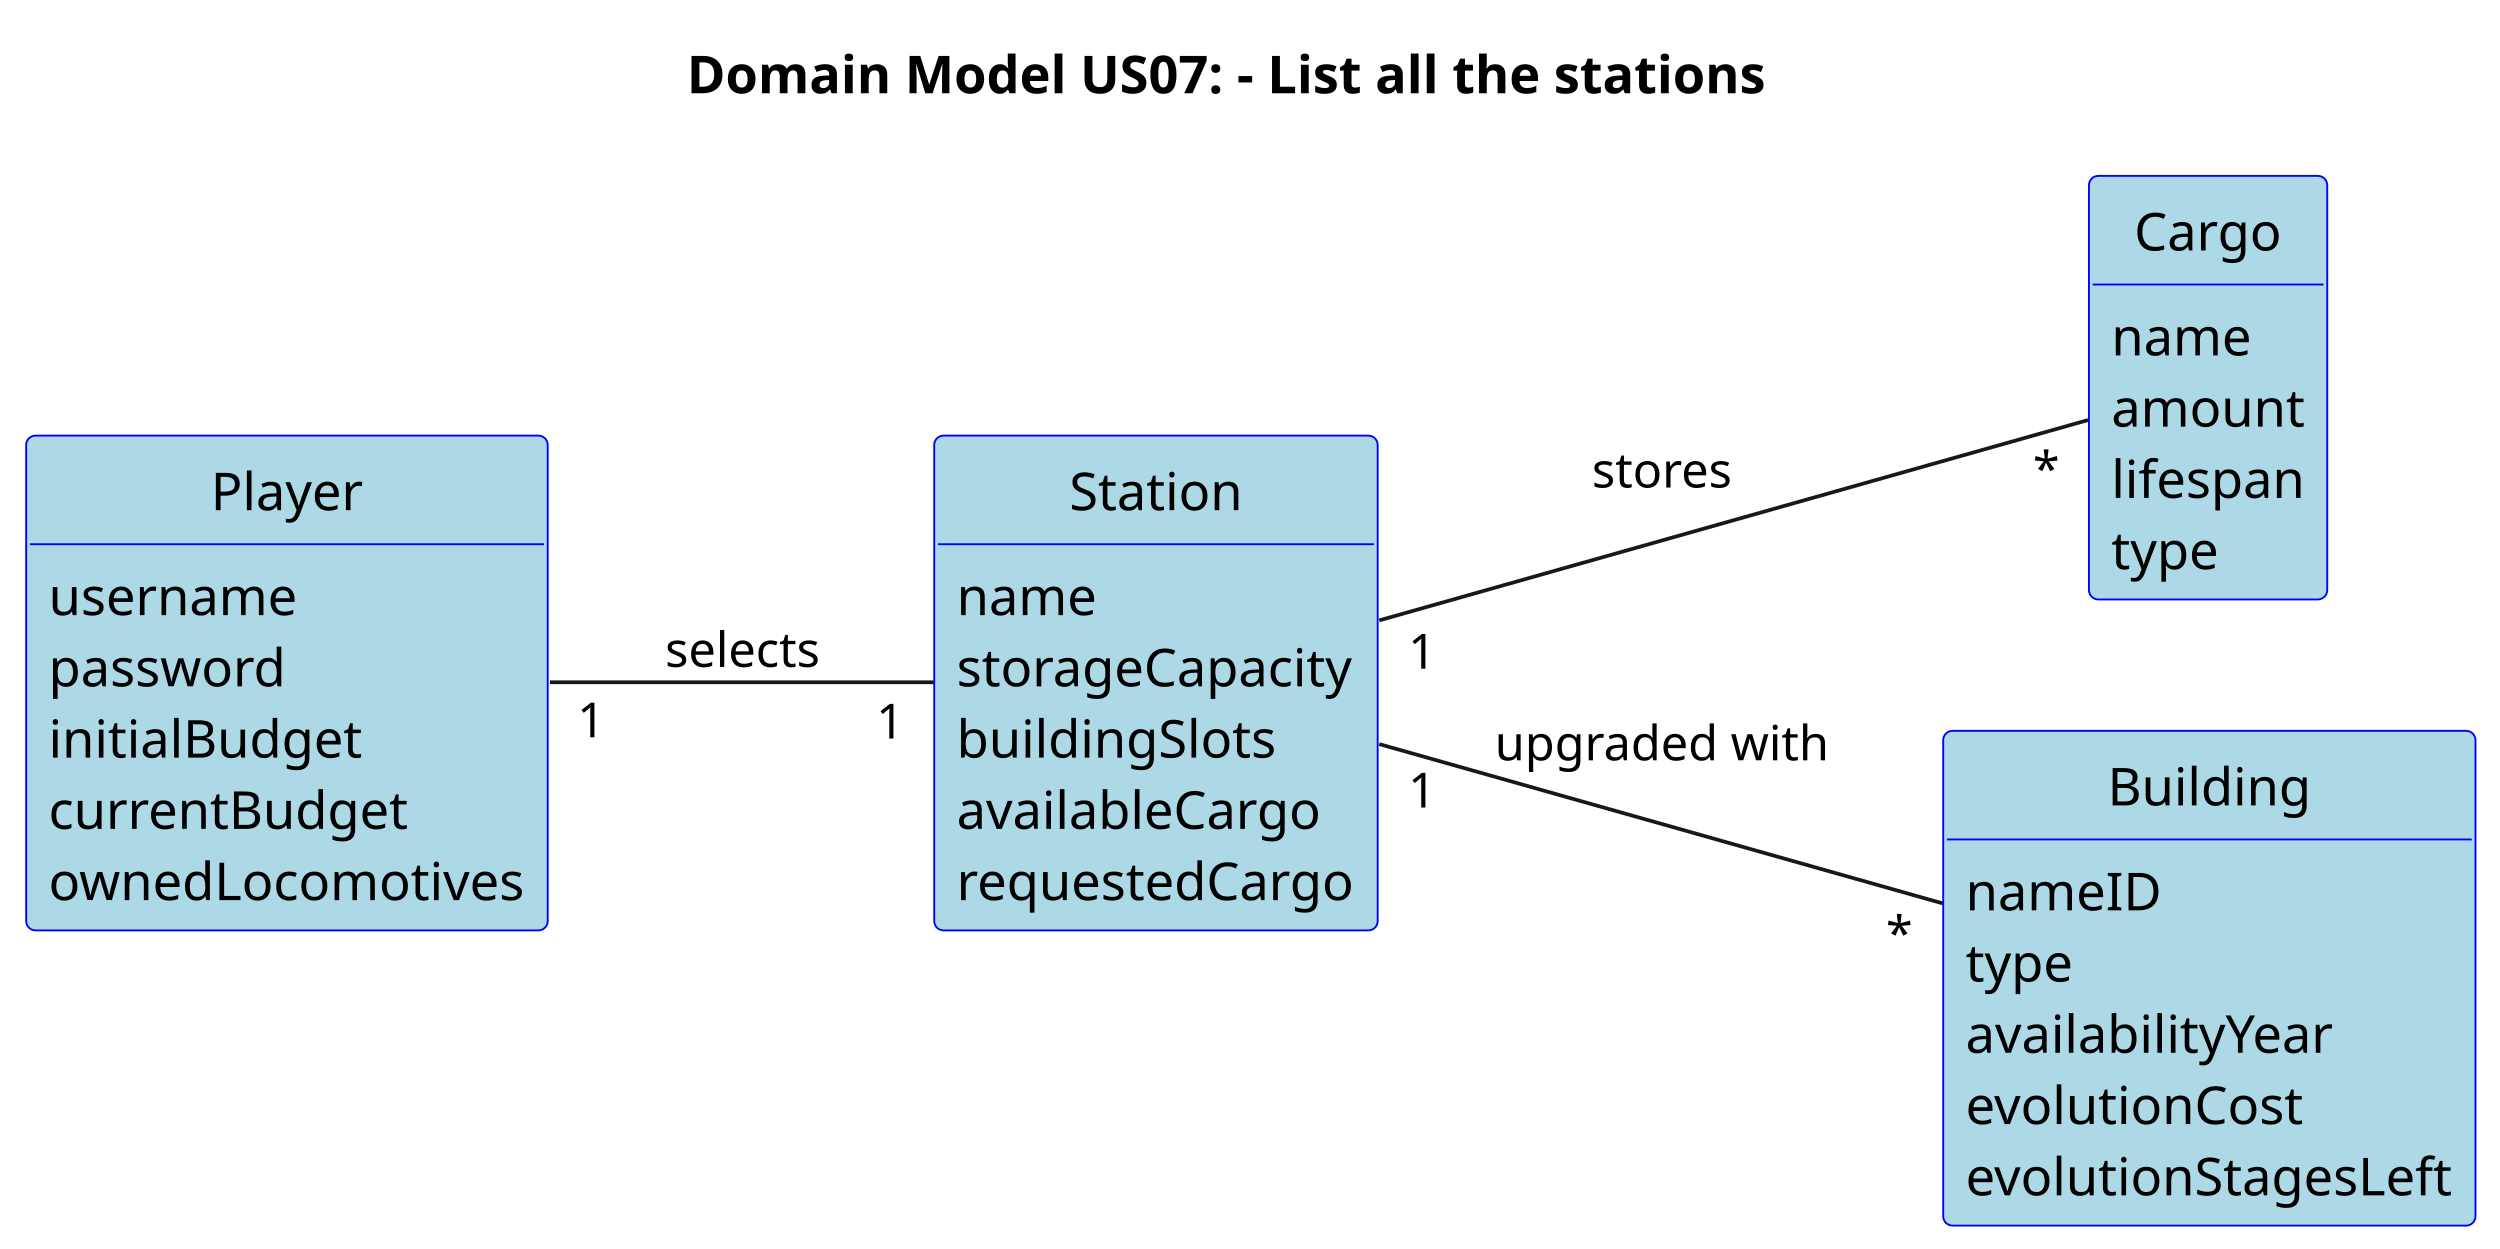
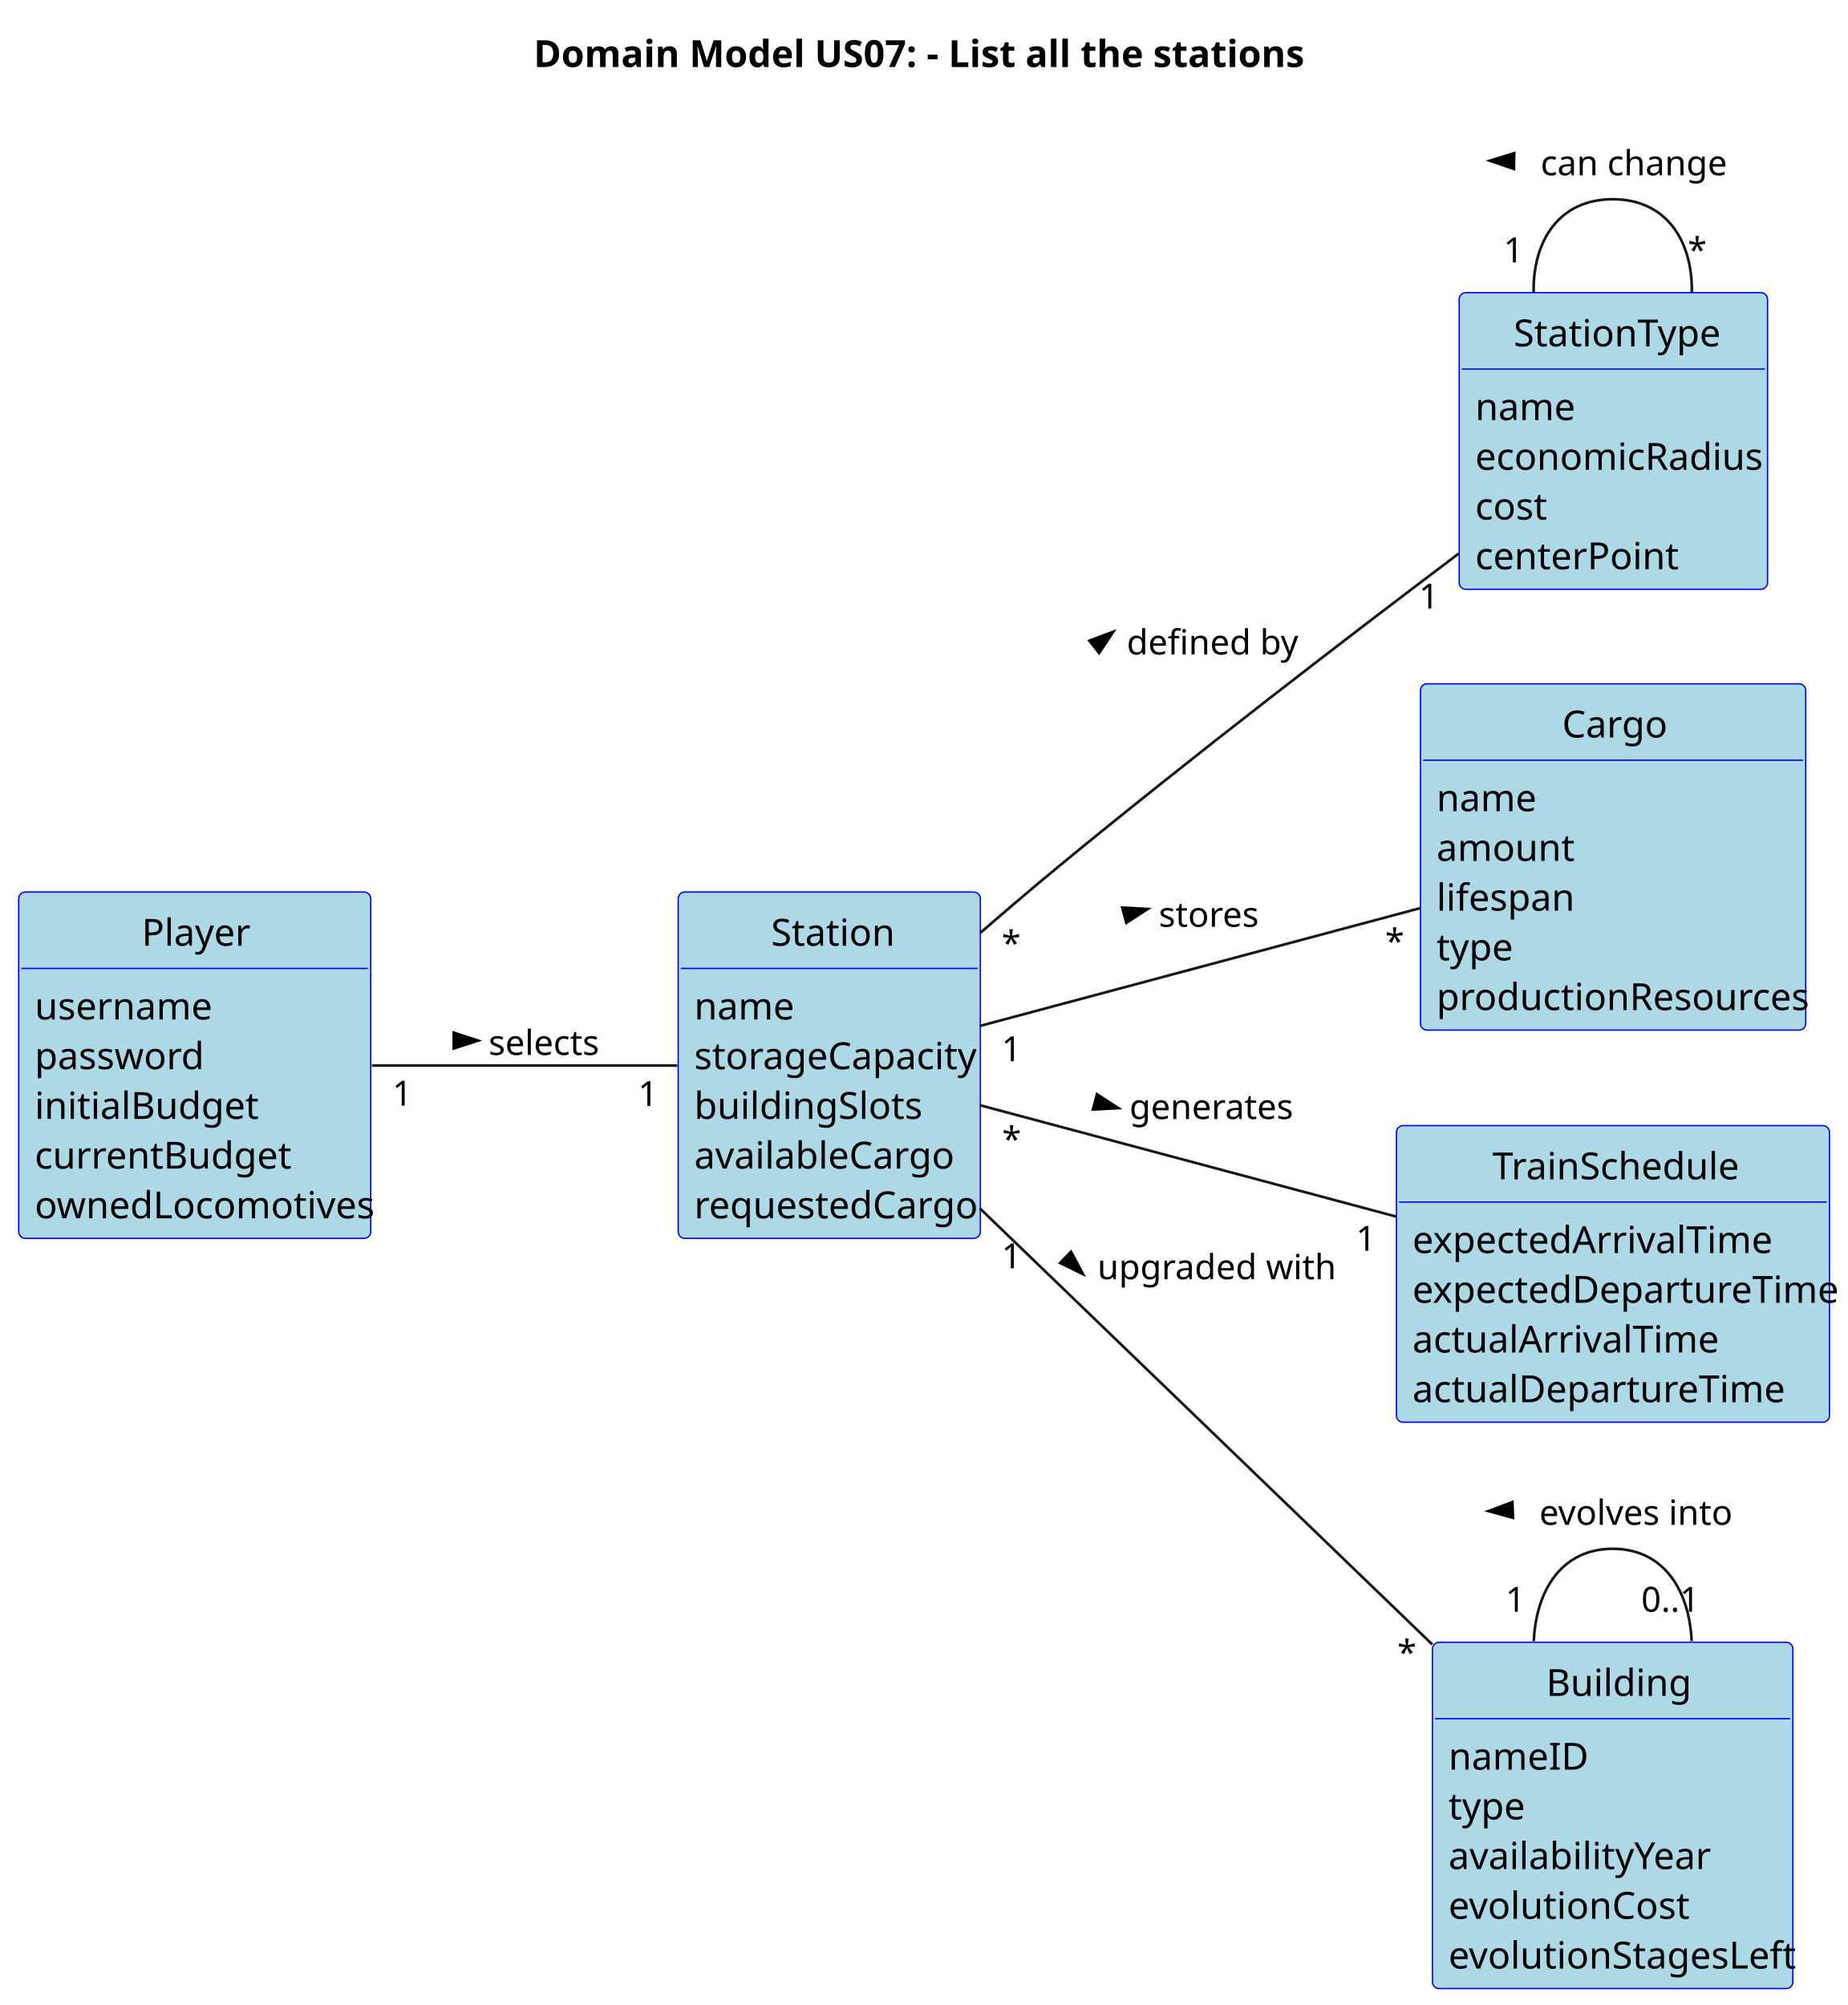
- <svg xmlns="http://www.w3.org/2000/svg" contentStyleType="text/css" height="334px" preserveAspectRatio="none" style="width:669px;height:334px;background:#FFFFFF;" version="1.1" viewBox="0 0 669 334" width="669px" zoomAndPan="magnify">
+ <svg xmlns="http://www.w3.org/2000/svg" contentStyleType="text/css" height="751px" preserveAspectRatio="none" style="width:692px;height:751px;background:#FFFFFF;" version="1.1" viewBox="0 0 692 751" width="692px" zoomAndPan="magnify">
  <defs />
  <g>
-     <text fill="#000000" font-family="sans-serif" font-size="14" font-weight="bold" lengthAdjust="spacing" textLength="287.867" x="183.785" y="24.966">Domain Model US07: - List all the stations</text>
+     <text fill="#000000" font-family="sans-serif" font-size="14" font-weight="bold" lengthAdjust="spacing" textLength="278.482" x="199.852" y="25.107">Domain Model US07: - List all the stations</text>
    <g id="elem_Player">
-       <rect codeLine="19" fill="#ADD8E6" height="132.407" id="Player" rx="2.5" ry="2.5" style="stroke:#0000FF;stroke-width:0.5;" width="139.567" x="7" y="116.568" />
-       <text fill="#000000" font-family="sans-serif" font-size="14" lengthAdjust="spacing" textLength="40.754" x="56.407" y="136.534">Player</text>
-       <line style="stroke:#0000FF;stroke-width:0.5;" x1="8" x2="145.567" y1="145.636" y2="145.636" />
-       <text fill="#000000" font-family="sans-serif" font-size="14" lengthAdjust="spacing" textLength="66.528" x="13" y="164.602">username</text>
-       <text fill="#000000" font-family="sans-serif" font-size="14" lengthAdjust="spacing" textLength="63.742" x="13" y="183.67">password</text>
-       <text fill="#000000" font-family="sans-serif" font-size="14" lengthAdjust="spacing" textLength="83.93" x="13" y="202.738">initialBudget</text>
-       <text fill="#000000" font-family="sans-serif" font-size="14" lengthAdjust="spacing" textLength="96.46" x="13" y="221.805">currentBudget</text>
-       <text fill="#000000" font-family="sans-serif" font-size="14" lengthAdjust="spacing" textLength="127.567" x="13" y="240.873">ownedLocomotives</text>
+       <rect codeLine="19" fill="#ADD8E6" height="129.727" id="Player" rx="2.5" ry="2.5" style="stroke:#0000FF;stroke-width:0.5;" width="131.848" x="7" y="334.121" />
+       <text fill="#000000" font-family="sans-serif" font-size="14" lengthAdjust="spacing" textLength="39.683" x="53.083" y="354.228">Player</text>
+       <line style="stroke:#0000FF;stroke-width:0.5;" x1="8" x2="137.848" y1="362.742" y2="362.742" />
+       <text fill="#000000" font-family="sans-serif" font-size="14" lengthAdjust="spacing" textLength="62.255" x="13" y="381.85">username</text>
+       <text fill="#000000" font-family="sans-serif" font-size="14" lengthAdjust="spacing" textLength="59.917" x="13" y="400.471">password</text>
+       <text fill="#000000" font-family="sans-serif" font-size="14" lengthAdjust="spacing" textLength="76.275" x="13" y="419.092">initialBudget</text>
+       <text fill="#000000" font-family="sans-serif" font-size="14" lengthAdjust="spacing" textLength="87.944" x="13" y="437.713">currentBudget</text>
+       <text fill="#000000" font-family="sans-serif" font-size="14" lengthAdjust="spacing" textLength="119.848" x="13" y="456.334">ownedLocomotives</text>
    </g>
    <g id="elem_Station">
-       <rect codeLine="27" fill="#ADD8E6" height="132.407" id="Station" rx="2.5" ry="2.5" style="stroke:#0000FF;stroke-width:0.5;" width="118.666" x="250" y="116.568" />
-       <text fill="#000000" font-family="sans-serif" font-size="14" lengthAdjust="spacing" textLength="46.382" x="286.142" y="136.534">Station</text>
-       <line style="stroke:#0000FF;stroke-width:0.5;" x1="251" x2="367.666" y1="145.636" y2="145.636" />
-       <text fill="#000000" font-family="sans-serif" font-size="14" lengthAdjust="spacing" textLength="37.492" x="256" y="164.602">name</text>
-       <text fill="#000000" font-family="sans-serif" font-size="14" lengthAdjust="spacing" textLength="106.064" x="256" y="183.67">storageCapacity</text>
-       <text fill="#000000" font-family="sans-serif" font-size="14" lengthAdjust="spacing" textLength="85.498" x="256" y="202.738">buildingSlots</text>
-       <text fill="#000000" font-family="sans-serif" font-size="14" lengthAdjust="spacing" textLength="97.58" x="256" y="221.805">availableCargo</text>
-       <text fill="#000000" font-family="sans-serif" font-size="14" lengthAdjust="spacing" textLength="106.666" x="256" y="240.873">requestedCargo</text>
+       <rect codeLine="27" fill="#ADD8E6" height="129.727" id="Station" rx="2.5" ry="2.5" style="stroke:#0000FF;stroke-width:0.5;" width="113.165" x="254" y="334.121" />
+       <text fill="#000000" font-family="sans-serif" font-size="14" lengthAdjust="spacing" textLength="43.586" x="288.79" y="354.228">Station</text>
+       <line style="stroke:#0000FF;stroke-width:0.5;" x1="255" x2="366.165" y1="362.742" y2="362.742" />
+       <text fill="#000000" font-family="sans-serif" font-size="14" lengthAdjust="spacing" textLength="35.02" x="260" y="381.85">name</text>
+       <text fill="#000000" font-family="sans-serif" font-size="14" lengthAdjust="spacing" textLength="101.165" x="260" y="400.471">storageCapacity</text>
+       <text fill="#000000" font-family="sans-serif" font-size="14" lengthAdjust="spacing" textLength="79.386" x="260" y="419.092">buildingSlots</text>
+       <text fill="#000000" font-family="sans-serif" font-size="14" lengthAdjust="spacing" textLength="93.393" x="260" y="437.713">availableCargo</text>
+       <text fill="#000000" font-family="sans-serif" font-size="14" lengthAdjust="spacing" textLength="100.399" x="260" y="456.334">requestedCargo</text>
+     </g>
+     <g id="elem_StationType">
+       <rect codeLine="35" fill="#ADD8E6" height="111.106" id="StationType" rx="2.5" ry="2.5" style="stroke:#0000FF;stroke-width:0.5;" width="115.496" x="546.5" y="109.621" />
+       <text fill="#000000" font-family="sans-serif" font-size="14" lengthAdjust="spacing" textLength="74.71" x="566.893" y="129.728">StationType</text>
+       <line style="stroke:#0000FF;stroke-width:0.5;" x1="547.5" x2="660.996" y1="138.242" y2="138.242" />
+       <text fill="#000000" font-family="sans-serif" font-size="14" lengthAdjust="spacing" textLength="35.02" x="552.5" y="157.35">name</text>
+       <text fill="#000000" font-family="sans-serif" font-size="14" lengthAdjust="spacing" textLength="103.496" x="552.5" y="175.971">economicRadius</text>
+       <text fill="#000000" font-family="sans-serif" font-size="14" lengthAdjust="spacing" textLength="25.676" x="552.5" y="194.592">cost</text>
+       <text fill="#000000" font-family="sans-serif" font-size="14" lengthAdjust="spacing" textLength="70.82" x="552.5" y="213.213">centerPoint</text>
    </g>
    <g id="elem_Cargo">
-       <rect codeLine="35" fill="#ADD8E6" height="113.34" id="Cargo" rx="2.5" ry="2.5" style="stroke:#0000FF;stroke-width:0.5;" width="63.772" x="559" y="47.068" />
-       <text fill="#000000" font-family="sans-serif" font-size="14" lengthAdjust="spacing" textLength="39.564" x="571.104" y="67.034">Cargo</text>
-       <line style="stroke:#0000FF;stroke-width:0.5;" x1="560" x2="621.772" y1="76.136" y2="76.136" />
-       <text fill="#000000" font-family="sans-serif" font-size="14" lengthAdjust="spacing" textLength="37.492" x="565" y="95.102">name</text>
-       <text fill="#000000" font-family="sans-serif" font-size="14" lengthAdjust="spacing" textLength="51.772" x="565" y="114.17">amount</text>
-       <text fill="#000000" font-family="sans-serif" font-size="14" lengthAdjust="spacing" textLength="51.758" x="565" y="133.238">lifespan</text>
-       <text fill="#000000" font-family="sans-serif" font-size="14" lengthAdjust="spacing" textLength="28.7" x="565" y="152.305">type</text>
+       <rect codeLine="42" fill="#ADD8E6" height="129.727" id="Cargo" rx="2.5" ry="2.5" style="stroke:#0000FF;stroke-width:0.5;" width="144.296" x="532" y="256.121" />
+       <text fill="#000000" font-family="sans-serif" font-size="14" lengthAdjust="spacing" textLength="38.131" x="585.082" y="276.228">Cargo</text>
+       <line style="stroke:#0000FF;stroke-width:0.5;" x1="533" x2="675.296" y1="284.742" y2="284.742" />
+       <text fill="#000000" font-family="sans-serif" font-size="14" lengthAdjust="spacing" textLength="35.02" x="538" y="303.85">name</text>
+       <text fill="#000000" font-family="sans-serif" font-size="14" lengthAdjust="spacing" textLength="46.696" x="538" y="322.471">amount</text>
+       <text fill="#000000" font-family="sans-serif" font-size="14" lengthAdjust="spacing" textLength="48.255" x="538" y="341.092">lifespan</text>
+       <text fill="#000000" font-family="sans-serif" font-size="14" lengthAdjust="spacing" textLength="26.462" x="538" y="359.713">type</text>
+       <text fill="#000000" font-family="sans-serif" font-size="14" lengthAdjust="spacing" textLength="132.296" x="538" y="378.334">productionResources</text>
+     </g>
+     <g id="elem_TrainSchedule">
+       <rect codeLine="50" fill="#ADD8E6" height="111.106" id="TrainSchedule" rx="2.5" ry="2.5" style="stroke:#0000FF;stroke-width:0.5;" width="162.185" x="523" y="421.621" />
+       <text fill="#000000" font-family="sans-serif" font-size="14" lengthAdjust="spacing" textLength="90.275" x="558.955" y="441.728">TrainSchedule</text>
+       <line style="stroke:#0000FF;stroke-width:0.5;" x1="524" x2="684.186" y1="450.242" y2="450.242" />
+       <text fill="#000000" font-family="sans-serif" font-size="14" lengthAdjust="spacing" textLength="127.6" x="529" y="469.35">expectedArrivalTime</text>
+       <text fill="#000000" font-family="sans-serif" font-size="14" lengthAdjust="spacing" textLength="150.185" x="529" y="487.971">expectedDepartureTime</text>
+       <text fill="#000000" font-family="sans-serif" font-size="14" lengthAdjust="spacing" textLength="108.138" x="529" y="506.592">actualArrivalTime</text>
+       <text fill="#000000" font-family="sans-serif" font-size="14" lengthAdjust="spacing" textLength="130.724" x="529" y="525.213">actualDepartureTime</text>
    </g>
    <g id="elem_Building">
-       <rect codeLine="42" fill="#ADD8E6" height="132.407" id="Building" rx="2.5" ry="2.5" style="stroke:#0000FF;stroke-width:0.5;" width="142.438" x="520" y="195.568" />
-       <text fill="#000000" font-family="sans-serif" font-size="14" lengthAdjust="spacing" textLength="54.46" x="563.989" y="215.534">Building</text>
-       <line style="stroke:#0000FF;stroke-width:0.5;" x1="521" x2="661.438" y1="224.636" y2="224.636" />
-       <text fill="#000000" font-family="sans-serif" font-size="14" lengthAdjust="spacing" textLength="52.458" x="526" y="243.602">nameID</text>
-       <text fill="#000000" font-family="sans-serif" font-size="14" lengthAdjust="spacing" textLength="28.7" x="526" y="262.67">type</text>
-       <text fill="#000000" font-family="sans-serif" font-size="14" lengthAdjust="spacing" textLength="98.994" x="526" y="281.738">availabilityYear</text>
-       <text fill="#000000" font-family="sans-serif" font-size="14" lengthAdjust="spacing" textLength="90.608" x="526" y="300.805">evolutionCost</text>
-       <text fill="#000000" font-family="sans-serif" font-size="14" lengthAdjust="spacing" textLength="130.438" x="526" y="319.873">evolutionStagesLeft</text>
+       <rect codeLine="57" fill="#ADD8E6" height="129.727" id="Building" rx="2.5" ry="2.5" style="stroke:#0000FF;stroke-width:0.5;" width="134.978" x="536.5" y="615.121" />
+       <text fill="#000000" font-family="sans-serif" font-size="14" lengthAdjust="spacing" textLength="49.813" x="579.082" y="635.229">Building</text>
+       <line style="stroke:#0000FF;stroke-width:0.5;" x1="537.5" x2="670.479" y1="643.742" y2="643.742" />
+       <text fill="#000000" font-family="sans-serif" font-size="14" lengthAdjust="spacing" textLength="49.02" x="542.5" y="662.85">nameID</text>
+       <text fill="#000000" font-family="sans-serif" font-size="14" lengthAdjust="spacing" textLength="26.462" x="542.5" y="681.471">type</text>
+       <text fill="#000000" font-family="sans-serif" font-size="14" lengthAdjust="spacing" textLength="94.158" x="542.5" y="700.092">availabilityYear</text>
+       <text fill="#000000" font-family="sans-serif" font-size="14" lengthAdjust="spacing" textLength="84.827" x="542.5" y="718.713">evolutionCost</text>
+       <text fill="#000000" font-family="sans-serif" font-size="14" lengthAdjust="spacing" textLength="122.978" x="542.5" y="737.334">evolutionStagesLeft</text>
    </g>
    <g id="link_Player_Station">
-       <path codeLine="51" d="M147.16,182.568 C179.91,182.568 218.61,182.568 249.9,182.568 " fill="none" id="Player-Station" style="stroke:#181818;stroke-width:1.0;" />
-       <text fill="#000000" font-family="sans-serif" font-size="13" lengthAdjust="spacing" textLength="41.405" x="178" y="178.465">selects</text>
-       <text fill="#000000" font-family="sans-serif" font-size="13" lengthAdjust="spacing" textLength="7.436" x="154.454" y="197.316">1</text>
-       <text fill="#000000" font-family="sans-serif" font-size="13" lengthAdjust="spacing" textLength="7.436" x="234.473" y="197.627">1</text>
+       <path codeLine="66" d="M139.29,399.121 C175.22,399.121 219.35,399.121 253.68,399.121 " fill="none" id="Player-Station" style="stroke:#181818;stroke-width:1.0;" />
+       <polygon fill="#000000" points="179,389.767,169.955,386.828,169.955,392.705,179,389.767" style="stroke:#000000;stroke-width:1.0;" />
+       <text fill="#000000" font-family="sans-serif" font-size="13" lengthAdjust="spacing" textLength="40.46" x="183" y="395.149">selects</text>
+       <text fill="#000000" font-family="sans-serif" font-size="13" lengthAdjust="spacing" textLength="7.23" x="146.944" y="414.11">1</text>
+       <text fill="#000000" font-family="sans-serif" font-size="13" lengthAdjust="spacing" textLength="7.23" x="238.956" y="414.275">1</text>
    </g>
    <g id="link_Station_Cargo">
-       <path codeLine="52" d="M369.09,166.008 C426.88,149.678 513,125.328 558.77,112.398 " fill="none" id="Station-Cargo" style="stroke:#181818;stroke-width:1.0;" />
-       <text fill="#000000" font-family="sans-serif" font-size="13" lengthAdjust="spacing" textLength="37.713" x="426" y="130.465">stores</text>
-       <text fill="#000000" font-family="sans-serif" font-size="13" lengthAdjust="spacing" textLength="7.436" x="376.826" y="178.941">1</text>
-       <text fill="#000000" font-family="sans-serif" font-size="13" lengthAdjust="spacing" textLength="7.163" x="543.997" y="130.126">*</text>
+       <path codeLine="67" d="M367.02,384.271 C413.85,371.731 481.17,353.721 531.93,340.141 " fill="none" id="Station-Cargo" style="stroke:#181818;stroke-width:1.0;" />
+       <polygon fill="#000000" points="429.83,340.474,420.333,339.973,421.852,345.651,429.83,340.474" style="stroke:#000000;stroke-width:1.0;" />
+       <text fill="#000000" font-family="sans-serif" font-size="13" lengthAdjust="spacing" textLength="35.401" x="434" y="347.149">stores</text>
+       <text fill="#000000" font-family="sans-serif" font-size="13" lengthAdjust="spacing" textLength="7.23" x="375.09" y="397.484">1</text>
+       <text fill="#000000" font-family="sans-serif" font-size="13" lengthAdjust="spacing" textLength="5.059" x="518.761" y="357.21">*</text>
    </g>
    <g id="link_Station_Building">
-       <path codeLine="53" d="M369.09,199.128 C413.03,211.548 473.35,228.598 519.86,241.748 " fill="none" id="Station-Building" style="stroke:#181818;stroke-width:1.0;" />
-       <text fill="#000000" font-family="sans-serif" font-size="13" lengthAdjust="spacing" textLength="89.687" x="400" y="203.465">upgraded with</text>
-       <text fill="#000000" font-family="sans-serif" font-size="13" lengthAdjust="spacing" textLength="7.436" x="376.826" y="216.097">1</text>
-       <text fill="#000000" font-family="sans-serif" font-size="13" lengthAdjust="spacing" textLength="7.163" x="504.681" y="254.423">*</text>
+       <path codeLine="68" d="M367.02,452.641 C415.25,499.131 485.22,566.581 536.45,615.971 " fill="none" id="Station-Building" style="stroke:#181818;stroke-width:1.0;" />
+       <polygon fill="#000000" points="405.6,477.237,401.127,468.843,397.048,473.075,405.6,477.237" style="stroke:#000000;stroke-width:1.0;" />
+       <text fill="#000000" font-family="sans-serif" font-size="13" lengthAdjust="spacing" textLength="81.669" x="411" y="479.149">upgraded with</text>
+       <text fill="#000000" font-family="sans-serif" font-size="13" lengthAdjust="spacing" textLength="7.23" x="375.09" y="475.041">1</text>
+       <text fill="#000000" font-family="sans-serif" font-size="13" lengthAdjust="spacing" textLength="5.059" x="523.355" y="623.597">*</text>
+     </g>
+     <g id="link_Building_Building">
+       <path codeLine="69" d="M574.44,614.721 C575.32,595.261 585.18,580.121 604,580.121 C622.82,580.121 632.68,595.261 633.56,614.721 " fill="none" id="Building-Building" style="stroke:#181818;stroke-width:1.0;" />
+       <polygon fill="#000000" points="557.505,565.992,566.674,568.52,566.408,562.648,557.505,565.992" style="stroke:#000000;stroke-width:1.0;" />
+       <text fill="#000000" font-family="sans-serif" font-size="13" lengthAdjust="spacing" textLength="68.65" x="576.5" y="571.149">evolves into</text>
+       <text fill="#000000" font-family="sans-serif" font-size="13" lengthAdjust="spacing" textLength="7.23" x="563.838" y="603.697">1</text>
+       <text fill="#000000" font-family="sans-serif" font-size="13" lengthAdjust="spacing" textLength="21.684" x="614.683" y="603.697">0..1</text>
+     </g>
+     <g id="link_Station_TrainSchedule">
+       <path codeLine="70" d="M367.02,413.971 C411.12,425.781 473.4,442.441 522.91,455.691 " fill="none" id="Station-TrainSchedule" style="stroke:#181818;stroke-width:1.0;" />
+       <polygon fill="#000000" points="418.83,415.059,410.852,409.882,409.333,415.56,418.83,415.059" style="stroke:#000000;stroke-width:1.0;" />
+       <text fill="#000000" font-family="sans-serif" font-size="13" lengthAdjust="spacing" textLength="57.821" x="423" y="419.149">generates</text>
+       <text fill="#000000" font-family="sans-serif" font-size="13" lengthAdjust="spacing" textLength="5.059" x="375.312" y="431.323">*</text>
+       <text fill="#000000" font-family="sans-serif" font-size="13" lengthAdjust="spacing" textLength="7.23" x="507.85" y="468.496">1</text>
+     </g>
+     <g id="link_Station_StationType">
+       <path codeLine="71" d="M367.18,349.391 C377.02,340.851 387.24,332.151 397,324.121 C446.53,283.351 504.49,238.891 546.3,207.371 " fill="none" id="Station-StationType" style="stroke:#181818;stroke-width:1.0;" />
+       <polygon fill="#000000" points="416.918,236.66,408.004,239.977,411.656,244.583,416.918,236.66" style="stroke:#000000;stroke-width:1.0;" />
+       <text fill="#000000" font-family="sans-serif" font-size="13" lengthAdjust="spacing" textLength="59.992" x="422" y="245.149">defined by</text>
+       <text fill="#000000" font-family="sans-serif" font-size="13" lengthAdjust="spacing" textLength="5.059" x="375.125" y="357.917">*</text>
+       <text fill="#000000" font-family="sans-serif" font-size="13" lengthAdjust="spacing" textLength="7.23" x="531.442" y="227.914">1</text>
+     </g>
+     <g id="link_StationType_StationType">
+       <path codeLine="72" d="M574.38,109.441 C574.07,90.181 583.94,74.621 604,74.621 C624.06,74.621 633.93,90.181 633.62,109.441 " fill="none" id="StationType-StationType" style="stroke:#181818;stroke-width:1.0;" />
+       <polygon fill="#000000" points="558.001,60.186,566.997,63.27,567.092,57.393,558.001,60.186" style="stroke:#000000;stroke-width:1.0;" />
+       <text fill="#000000" font-family="sans-serif" font-size="13" lengthAdjust="spacing" textLength="67.222" x="577" y="65.649">can change</text>
+       <text fill="#000000" font-family="sans-serif" font-size="13" lengthAdjust="spacing" textLength="7.23" x="563.12" y="98.258">1</text>
+       <text fill="#000000" font-family="sans-serif" font-size="13" lengthAdjust="spacing" textLength="5.059" x="632.067" y="98.258">*</text>
    </g>
  </g>
</svg>
